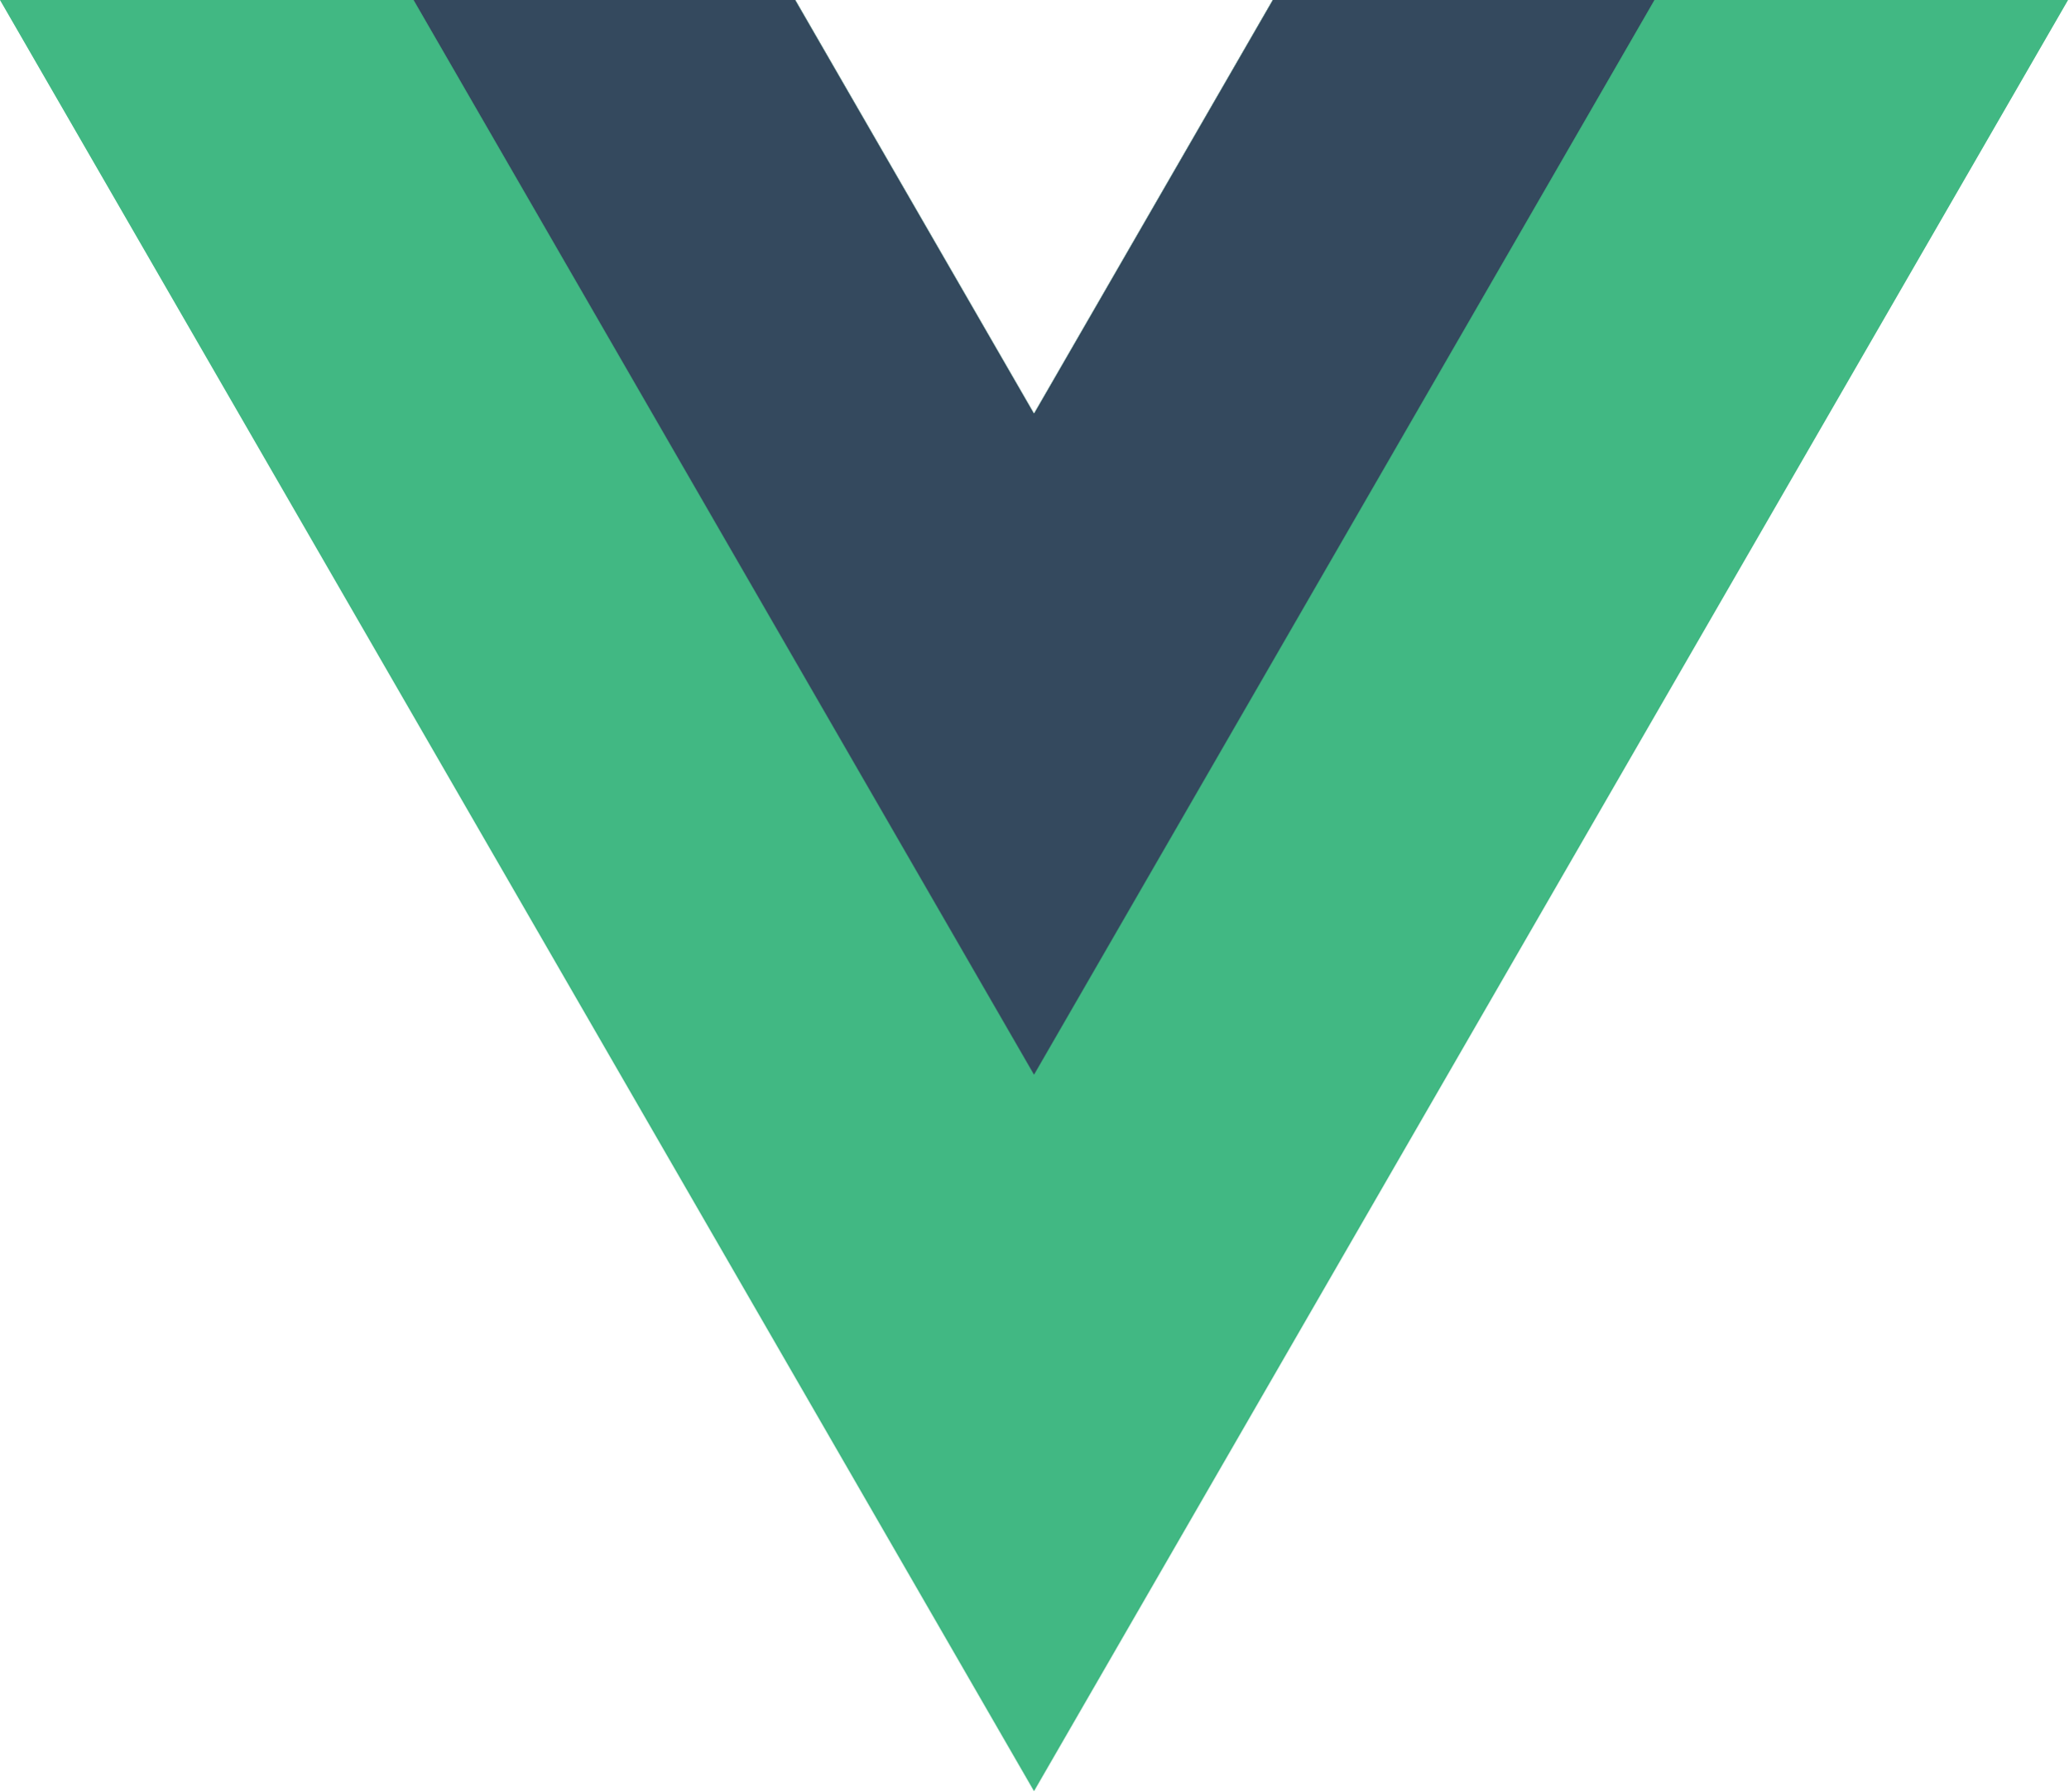
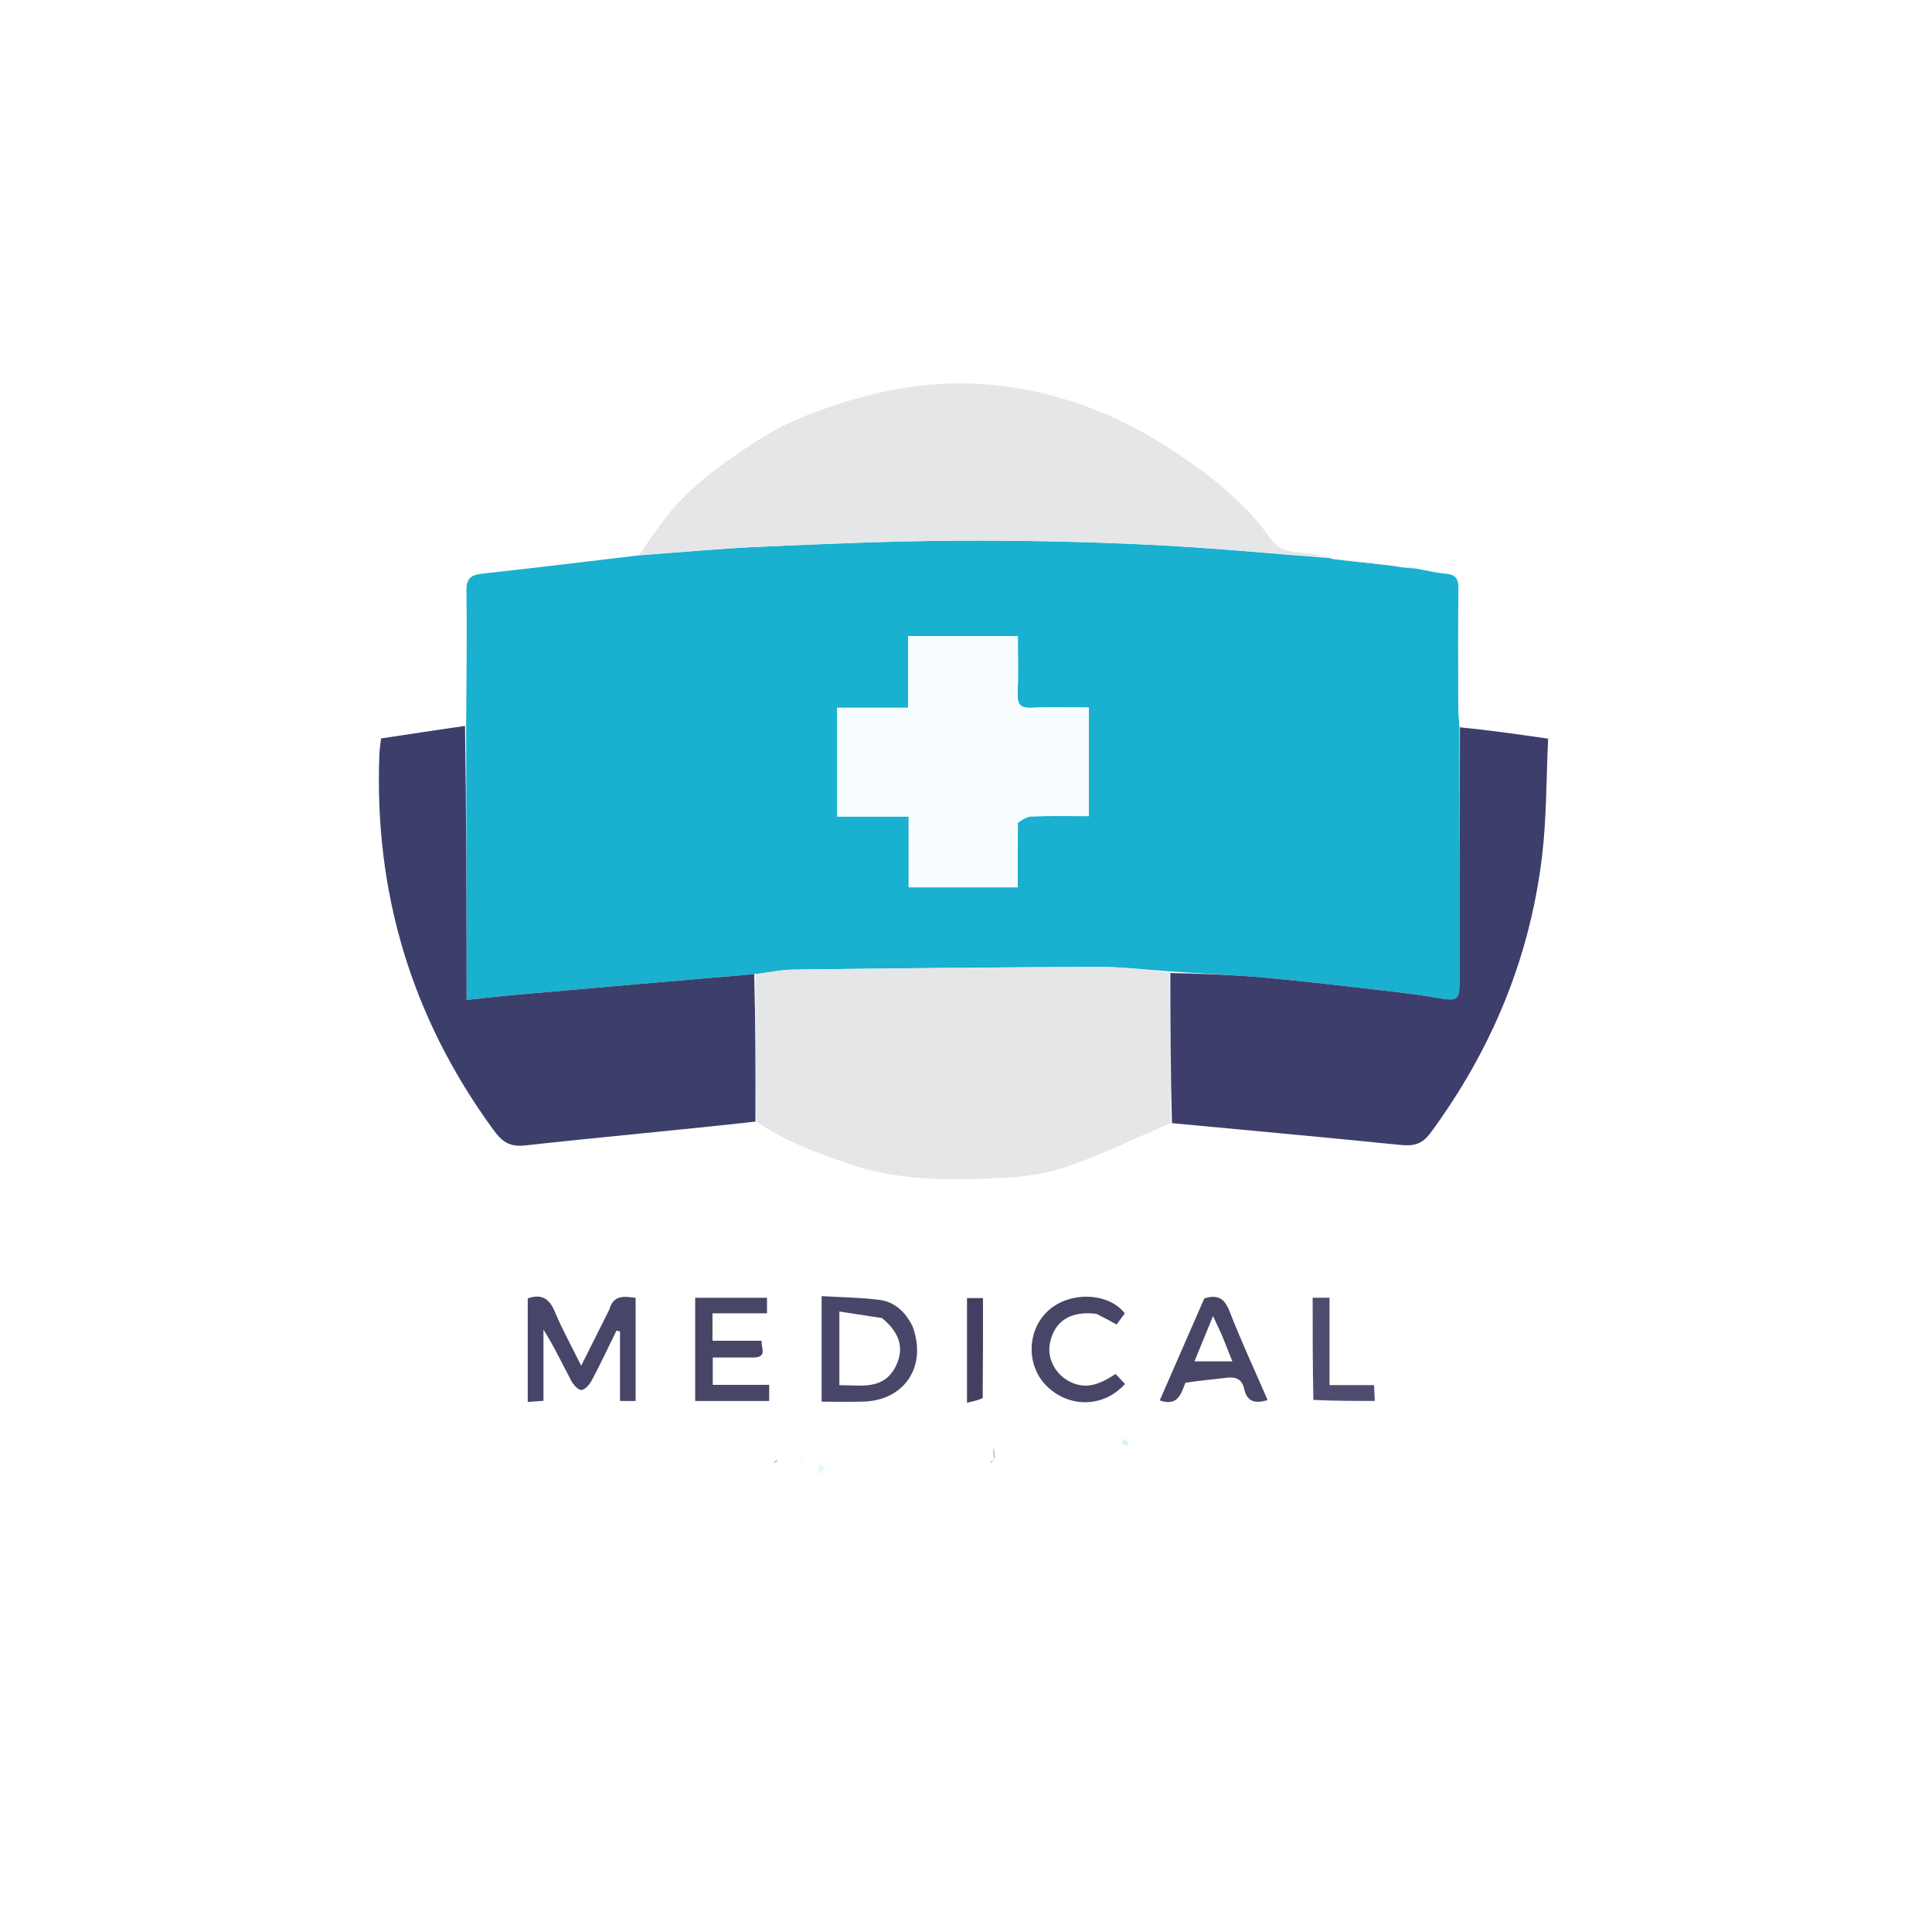
- <svg xmlns="http://www.w3.org/2000/svg" viewBox="0 0 261.76 226.69">
-   <path d="M161.096.001l-30.225 52.351L100.647.001H-.005l130.877 226.688L261.749.001z" fill="#41b883" />
-   <path d="M161.096.001l-30.225 52.351L100.647.001H52.346l78.526 136.01L209.398.001z" fill="#34495e" />
+ <svg xmlns="http://www.w3.org/2000/svg" version="1.1" id="Layer_1" x="0px" y="0px" width="100%" viewBox="0 0 700 700" enable-background="new 0 0 700 700" xml:space="preserve">
+   <path fill="#1AB0CF" opacity="1" stroke="none" d=" M512.987,205.991   C516.553,206.632 520.097,207.528 523.692,207.843   C527.197,208.15 528.456,209.511 528.411,213.137   C528.229,227.715 528.333,242.296 528.362,256.876   C528.366,258.688 528.559,260.498 528.772,263.146   C528.861,294.432 528.833,324.882 528.829,355.332   C528.828,362.378 528.15,362.82 520.967,361.587   C514.77,360.524 508.522,359.718 502.273,359.001   C487.784,357.339 473.3,355.589 458.778,354.278   C447.222,353.234 435.612,352.788 423.609,351.949   C414.728,351.295 406.262,350.292 397.799,350.323   C361.002,350.462 324.205,350.846 287.41,351.306   C282.842,351.363 278.287,352.41 273.279,352.948   C243.933,355.428 215.031,357.943 186.133,360.504   C180.629,360.992 175.141,361.66 169.059,362.308   C169.059,358.944 169.062,356.647 169.058,354.35   C169.005,323.902 168.951,293.454 168.898,263.006   C168.973,246.716 169.246,230.423 169,214.138   C168.928,209.44 170.675,208.279 174.901,207.823   C193.38,205.828 211.827,203.527 231.114,201.258   C246.364,200.129 260.771,198.738 275.211,198.102   C298.799,197.064 322.406,196.043 346.01,195.9   C369.292,195.759 392.602,196.241 415.858,197.331   C437.921,198.365 459.931,200.541 481.965,202.214   C481.965,202.214 482.289,202.386 482.803,202.55   C489.87,203.414 496.423,204.115 502.976,204.816   C504.286,204.982 505.595,205.147 507.612,205.51   C509.875,205.802 511.431,205.896 512.987,205.991  M368.799,297.661   C370.436,297.011 372.057,295.851 373.712,295.801   C380.637,295.59 387.571,295.712 394.516,295.712   C394.516,282.176 394.516,269.465 394.516,256.346   C387.303,256.346 380.493,256.119 373.707,256.432   C369.654,256.618 368.546,255.183 368.704,251.3   C368.986,244.381 368.783,237.443 368.783,230.439   C355.18,230.439 342.435,230.439 329.023,230.439   C329.023,239.143 329.023,247.538 329.023,256.427   C320.106,256.427 311.85,256.427 303.304,256.427   C303.304,269.668 303.304,282.392 303.304,295.852   C311.96,295.852 320.338,295.852 329.227,295.852   C329.227,304.819 329.227,313.059 329.227,321.479   C342.639,321.479 355.499,321.479 368.747,321.479   C368.747,313.579 368.747,306.107 368.799,297.661  z" data-index="1" style="visibility: visible; opacity: 1;" />
+   <path fill="#E5E6E8" opacity="1" stroke="none" d=" M273.726,352.998   C278.287,352.41 282.842,351.363 287.41,351.306   C324.205,350.846 361.002,350.462 397.799,350.323   C406.262,350.292 414.728,351.295 423.597,352.409   C424.064,370.964 424.126,388.932 424.189,406.9   C412.148,412.077 400.308,417.813 387.991,422.218   C380.653,424.843 372.612,426.29 364.809,426.669   C345.783,427.593 326.638,428.224 308.193,421.893   C296.524,417.888 284.881,413.766 274.089,406.449   C273.743,388.274 273.734,370.636 273.726,352.998  z" data-index="2" style="opacity: 1;" />
+   <path fill="#E4E6E8" opacity="1" stroke="none" d=" M481.73,201.871   C459.931,200.541 437.921,198.365 415.858,197.331   C392.602,196.241 369.292,195.759 346.01,195.9   C322.406,196.043 298.799,197.064 275.211,198.102   C260.771,198.738 246.364,200.129 231.491,201.093   C236.407,194.136 241.24,186.743 247.295,180.544   C253.128,174.571 259.93,169.402 266.846,164.668   C274.004,159.769 281.458,154.965 289.423,151.666   C299.408,147.531 309.877,144.197 320.439,141.904   C338.054,138.078 355.787,137.874 373.695,141.574   C391.965,145.348 408.651,152.622 424.031,162.656   C437.645,171.538 450.694,181.562 460.228,194.997   C464.708,201.309 470.97,199.575 476.611,200.954   C478.191,201.34 479.864,201.347 481.73,201.871  z" data-index="3" style="visibility: visible; opacity: 1;" />
+   <path fill="#3D3E6B" opacity="1" stroke="none" d=" M424.627,406.94   C424.126,388.932 424.064,370.964 424.014,352.536   C435.612,352.788 447.222,353.234 458.778,354.278   C473.3,355.589 487.784,357.339 502.273,359.001   C508.522,359.718 514.77,360.524 520.967,361.587   C528.15,362.82 528.828,362.378 528.829,355.332   C528.833,324.882 528.861,294.432 528.955,263.522   C539.197,264.517 549.364,265.972 560.917,267.624   C560.222,282.052 560.396,296.361 558.688,310.443   C554.216,347.319 540.34,380.558 518.284,410.501   C515.018,414.935 511.768,415.274 506.992,414.79   C479.699,412.025 452.377,409.552 424.627,406.94  z" data-index="4" style="opacity: 1;" />
+   <path fill="#3D3F6B" opacity="1" stroke="none" d=" M273.279,352.948   C273.734,370.636 273.743,388.274 273.72,406.368   C245.855,409.495 217.995,411.935 190.208,415.025   C184.329,415.679 181.684,413.367 178.635,409.185   C149.106,368.679 135.527,323.396 137.452,273.387   C137.521,271.574 137.821,269.77 138.058,267.55   C148.1,266.027 158.084,264.513 168.483,263.003   C168.951,293.454 169.005,323.902 169.058,354.35   C169.062,356.647 169.059,358.944 169.059,362.308   C175.141,361.66 180.629,360.992 186.133,360.504   C215.031,357.943 243.933,355.428 273.279,352.948  z" data-index="5" />
+   <path fill="#484668" opacity="1" stroke="none" d=" M220.752,474.513   C222.277,469.064 226.117,469.663 230.297,470.248   C230.297,482.617 230.297,494.996 230.297,507.607   C228.473,507.607 226.868,507.607 224.641,507.607   C224.641,499.186 224.641,490.81 224.641,482.435   C224.217,482.324 223.794,482.212 223.371,482.1   C220.428,488.09 217.59,494.135 214.47,500.031   C213.661,501.559 212.031,503.534 210.669,503.623   C209.47,503.701 207.698,501.651 206.908,500.156   C203.685,494.055 200.742,487.806 196.906,481.739   C196.906,490.236 196.906,498.732 196.906,507.537   C194.839,507.681 193.251,507.791 191.211,507.933   C191.211,495.236 191.211,482.858 191.211,470.434   C195.996,468.711 198.946,470.294 200.996,475.198   C203.676,481.608 207.065,487.722 210.576,494.828   C214.148,487.715 217.375,481.291 220.752,474.513  z" data-index="6" />
+   <path fill="#484769" opacity="1" stroke="none" d=" M330.636,480.545   C336.002,495.058 327.752,507.424 312.765,507.834   C307.837,507.969 302.902,507.856 297.688,507.856   C297.688,495.08 297.688,482.861 297.688,469.612   C304.829,470.042 311.886,470.083 318.825,471.01   C324.203,471.728 328.013,475.321 330.636,480.545  M319.577,477.564   C314.498,476.782 309.419,476 304.114,475.183   C304.114,484.878 304.114,493.249 304.114,501.881   C312.029,501.821 320.374,503.863 324.71,494.68   C327.642,488.471 326.019,482.88 319.577,477.564  z" data-index="7" style="opacity: 1;" />
+   <path fill="#474667" opacity="1" stroke="none" d=" M272.518,491.853   C267.586,491.855 263.105,491.855 258.251,491.855   C258.251,495.158 258.251,498.223 258.251,501.751   C264.833,501.751 271.592,501.751 278.695,501.751   C278.695,503.905 278.695,505.608 278.695,507.602   C269.849,507.602 261.077,507.602 251.876,507.602   C251.876,495.242 251.876,482.871 251.876,470.216   C260.486,470.216 269.061,470.216 277.899,470.216   C277.899,471.962 277.899,473.671 277.899,475.826   C271.262,475.826 264.84,475.826 258.148,475.826   C258.148,479.323 258.148,482.383 258.148,485.778   C264.027,485.778 269.81,485.778 275.939,485.778   C275.738,488.488 278.283,491.965 272.518,491.853  z" data-index="8" />
+   <path fill="#474667" opacity="1" stroke="none" d=" M429.48,501.015   C427.855,505.389 426.571,509.559 420.198,507.391   C425.606,495.015 431.011,482.648 436.343,470.449   C441.14,468.92 443.649,470.357 445.493,475.113   C449.679,485.91 454.585,496.429 459.289,507.268   C454.753,508.663 451.812,507.89 450.799,503.255   C450.062,499.879 447.974,498.749 444.612,499.165   C439.653,499.778 434.665,500.157 429.48,501.015  M442.75,483.82   C441.777,481.725 440.805,479.629 439.501,476.821   C437.033,482.852 434.946,487.953 432.779,493.249   C437.64,493.249 441.798,493.249 446.517,493.249   C445.203,489.966 444.115,487.247 442.75,483.82  z" data-index="9" style="opacity: 1; visibility: visible;" />
+   <path fill="#484667" opacity="1" stroke="none" d=" M397.266,476.026   C387.92,474.872 382.089,478.619 380.433,486.496   C379.095,492.866 383.266,499.512 389.856,501.506   C394.152,502.806 398.192,501.81 404.177,497.813   C405.293,498.991 406.463,500.227 407.611,501.44   C399.937,509.954 387.63,510.228 379.421,502.375   C371.982,495.258 371.898,482.754 379.189,475.45   C386.98,467.645 401.577,468.125 407.527,475.849   C406.614,477.094 405.654,478.406 404.57,479.885   C402.196,478.584 399.936,477.346 397.266,476.026  z" data-index="10" style="opacity: 1;" />
+   <path fill="#4F4D6F" opacity="1" stroke="none" d=" M475.859,507.217   C475.598,494.719 475.598,482.586 475.598,470.194   C477.617,470.194 479.385,470.194 481.714,470.194   C481.714,480.592 481.714,490.987 481.714,501.849   C487.34,501.849 492.432,501.849 497.844,501.849   C497.939,503.898 498.012,505.489 498.108,507.583   C490.587,507.583 483.354,507.583 475.859,507.217  z" data-index="11" style="visibility: visible; opacity: 1;" />
+   <path fill="#E3F8FA" opacity="1" stroke="none" d=" M299.806,523.093   C304.42,521.874 308.85,518.757 313.884,521.767   C314.243,521.982 314.854,521.821 315.341,521.769   C317.644,521.524 321.82,520.664 321.954,521.089   C323.312,525.389 324.223,529.877 324.654,534.371   C324.717,535.027 321.62,536.635 319.963,536.667   C316.807,536.729 313.635,535.971 310.233,534.85   C310.247,531.503 310.497,528.858 310.797,526.502   C311.141,527.274 311.436,527.759 311.773,528.552   C312.253,529.444 312.69,530.028 313.128,530.612   C313.356,530.443 313.585,530.275 313.814,530.106   C313.331,529.305 312.847,528.503 312.284,527.425   C311.906,526.671 311.607,526.193 311.241,525.338   C310.568,524.341 309.962,523.72 309.356,523.1   C308.925,523.837 308.182,524.548 308.12,525.314   C307.91,527.871 307.944,530.447 307.885,533.016   C307.372,530.963 306.86,528.91 306.253,526.483   C303.84,528.818 299.599,523.02 296.991,528.575   C295.973,527.147 295.503,525.691 295.399,524.182   C297.113,523.784 298.46,523.439 299.806,523.093  z" data-index="13" style="visibility: hidden; opacity: 1;" />
+   <path fill="#423F60" opacity="1" stroke="none" d=" M356.049,506.564   C354.246,507.377 352.551,507.743 350.367,508.214   C350.367,495.329 350.367,482.999 350.367,470.317   C352.057,470.317 353.909,470.317 356.156,470.317   C356.156,482.325 356.156,494.22 356.049,506.564  z" data-index="14" style="opacity: 1;" />
+   <path fill="#F2FAFB" opacity="1" stroke="none" d=" M290.131,533.282   C288.571,533.828 286.999,534.345 285.453,534.93   C284.372,535.339 283.325,535.839 282.07,535.676   C281.26,533.379 280.642,531.706 280.014,530.019   C280.003,530.006 280.023,530.028 280.338,530.117   C281.131,529.811 281.61,529.416 282.388,528.961   C281.791,526.6 280.895,524.299 279.999,521.998   C283.361,521.664 286.723,521.331 290.417,521.29   C290.762,522.709 290.776,523.835 290.836,525.345   C290.855,526.498 290.831,527.267 290.579,528.284   C290.305,529.194 290.258,529.857 290.383,530.772   C290.414,531.776 290.273,532.529 290.131,533.282  z" data-index="16" style="visibility: hidden; opacity: 1;" />
+   <path fill="#91B5BC" opacity="1" stroke="none" d=" M408.904,524.148   C409.677,525.516 410.451,526.884 411.393,528.552   C414.078,526.323 416.33,524.453 418.802,523.251   C418.968,527.588 418.915,531.259 418.862,534.93   C417.402,534.356 415.941,533.782 414.106,533.06   C414.029,533.118 413.34,533.633 412.081,533.939   C409.636,530.132 407.759,526.535 405.883,522.937   C405.883,522.937 405.943,522.933 406.269,522.925   C407.365,523.328 408.135,523.738 408.904,524.148  z" data-index="18" style="visibility: hidden; opacity: 1;" />
+   <path fill="#D6F2F5" opacity="1" stroke="none" d=" M405.526,523.03   C407.759,526.535 409.636,530.132 411.76,533.988   C409.945,534.763 407.127,536.344 406,535.544   C404.371,534.387 403.36,531.543 403.22,529.347   C403.091,527.322 404.46,525.202 405.526,523.03  z" data-index="20" style="visibility: hidden; opacity: 1;" />
+   <path fill="#91B5BC" opacity="1" stroke="none" d=" M272.149,535.19   C271.984,531.266 271.984,527.534 271.984,523.802   C272.389,523.735 272.795,523.668 273.2,523.602   C273.471,525.126 273.742,526.65 274.244,528.913   C276.325,529.78 278.175,529.906 280.025,530.033   C280.642,531.706 281.26,533.379 281.885,535.383   C281.497,535.743 281.102,535.773 280.33,535.455   C278.525,534.076 277.095,533.044 275.666,532.012   C275.017,533.283 274.369,534.553 273.72,535.824   C273.251,535.676 272.783,535.528 272.149,535.19  z" data-index="22" style="opacity: 1; visibility: hidden;" />
+   <path fill="#E3F8FA" opacity="1" stroke="none" d=" M351.971,535.162   C351.764,535.795 351.557,536.429 351.35,537.062   C350.817,536.761 350.284,536.459 349.751,536.158   C350.171,530.71 350.592,525.261 351.07,519.071   C353.683,520.214 355.762,521.125 357.502,522.454   C355.584,522.977 354.007,523.08 351.971,523.214   C351.971,527.414 351.971,531.288 351.971,535.162  z" data-index="24" style="visibility: hidden; opacity: 1;" />
+   <path fill="#7EA5A8" opacity="1" stroke="none" d=" M290.806,528.036   C290.831,527.267 290.855,526.498 290.948,524.95   C293.028,523.655 295.041,523.137 297.053,522.62   C297.742,522.738 298.431,522.855 299.463,523.033   C298.46,523.439 297.113,523.784 295.038,524.132   C293.705,525.269 292.917,526.349 292.563,527.557   C292.312,528.411 292.944,529.531 292.675,530.37   C291.671,533.497 293.307,534.121 295.862,534.052   C294.049,534.555 292.237,535.059 290.04,535.463   C289.656,535.363 289.58,535.109 289.58,535.109   C289.685,534.7 289.791,534.29 290.014,533.581   C290.273,532.529 290.414,531.776 290.631,530.533   C290.739,529.374 290.772,528.705 290.806,528.036  z" data-index="26" style="visibility: hidden; opacity: 1;" />
+   <path fill="#D6F2F5" opacity="1" stroke="none" d=" M295.925,534.061   C293.307,534.121 291.671,533.497 292.675,530.37   C292.944,529.531 292.312,528.411 292.563,527.557   C292.917,526.349 293.705,525.269 294.67,524.184   C295.503,525.691 295.973,527.147 296.713,528.799   C296.983,529.165 296.985,529.334 296.849,530.077   C296.51,531.775 296.31,532.899 296.109,534.023   C296.109,534.023 295.989,534.07 295.925,534.061  z" data-index="28" style="visibility: hidden; opacity: 1;" />
+   <path fill="#91B5BC" opacity="1" stroke="none" d=" M310.748,526.214   C310.497,528.858 310.247,531.503 309.999,534.578   C309.338,534.571 308.676,534.133 307.949,533.355   C307.944,530.447 307.91,527.871 308.12,525.314   C308.182,524.548 308.925,523.837 309.356,523.1   C309.962,523.72 310.568,524.341 311.102,525.465   C311.029,525.97 310.748,526.214 310.748,526.214  z" data-index="30" style="visibility: hidden; opacity: 1;" />
+   <path fill="#E4E6E8" opacity="1" stroke="none" d=" M502.703,204.564   C496.423,204.115 489.87,203.414 482.972,202.479   C489.228,202.933 495.829,203.622 502.703,204.564  z" data-index="32" style="visibility: visible;" />
+   <path fill="#E3F8FA" opacity="1" stroke="none" d=" M296.474,534.006   C296.31,532.899 296.51,531.775 296.85,530.331   C297.631,530.781 298.272,531.552 298.914,532.322   C298.222,532.878 297.53,533.433 296.474,534.006  z" data-index="34" style="visibility: visible;" />
+   <path fill="#E4E6E8" opacity="1" stroke="none" d=" M512.932,205.642   C511.431,205.896 509.875,205.802 508.007,205.472   C509.423,205.255 511.15,205.274 512.932,205.642  z" data-index="35" style="visibility: visible;" />
+   <path fill="#D6F2F5" opacity="1" stroke="none" d=" M408.93,523.779   C408.135,523.738 407.365,523.328 406.264,522.896   C406.531,522.313 407.13,521.752 407.729,521.191   C408.138,521.931 408.547,522.67 408.93,523.779  z" data-index="36" />
+   <path fill="#F2FAFB" opacity="1" stroke="none" d=" M289.318,535.125   C289.58,535.109 289.656,535.363 289.676,535.489   C289.483,535.457 289.269,535.299 289.318,535.125  z" data-index="37" />
+   <path fill="#F7FDFE" opacity="1" stroke="none" d=" M368.773,298.148   C368.747,306.107 368.747,313.579 368.747,321.479   C355.499,321.479 342.639,321.479 329.227,321.479   C329.227,313.059 329.227,304.819 329.227,295.852   C320.338,295.852 311.96,295.852 303.304,295.852   C303.304,282.392 303.304,269.668 303.304,256.427   C311.85,256.427 320.106,256.427 329.023,256.427   C329.023,247.538 329.023,239.143 329.023,230.439   C342.435,230.439 355.18,230.439 368.783,230.439   C368.783,237.443 368.986,244.381 368.704,251.3   C368.546,255.183 369.654,256.618 373.707,256.432   C380.493,256.119 387.303,256.346 394.516,256.346   C394.516,269.465 394.516,282.176 394.516,295.712   C387.571,295.712 380.637,295.59 373.712,295.801   C372.057,295.851 370.436,297.011 368.773,298.148  z" data-index="38" style="opacity: 1;" />
+   <path fill="#EAEAEF" opacity="1" stroke="none" d=" M442.888,484.174   C444.115,487.247 445.203,489.966 446.517,493.249   C441.798,493.249 437.64,493.249 432.779,493.249   C434.946,487.953 437.033,482.852 439.501,476.821   C440.805,479.629 441.777,481.725 442.888,484.174  z" data-index="40" style="opacity: 1; visibility: hidden;" />
+   <path fill="#91B5BC" opacity="1" stroke="none" d=" M312.364,527.702   C312.847,528.503 313.331,529.305 313.814,530.106   C313.585,530.275 313.356,530.443 313.128,530.612   C312.69,530.028 312.253,529.444 311.93,528.414   C312.044,527.968 312.364,527.702 312.364,527.702  z" data-index="42" style="visibility: hidden; opacity: 1;" />
+   <path fill="#D6F2F5" opacity="1" stroke="none" d=" M358.321,530.007   C353.287,530.75 352.457,528.557 354.455,524.076   C355.933,524.076 357.549,524.076 359.586,524.045   C360.008,524.014 359.975,523.997 359.92,524.4   C359.904,526.212 359.943,527.622 359.982,529.032   C359.982,529.032 359.981,528.982 359.713,529.097   C359.127,529.488 358.807,529.763 358.488,530.038   C358.488,530.038 358.371,530.036 358.321,530.007  z" data-index="44" style="visibility: hidden; opacity: 1;" />
+   <path fill="#7EA5A8" opacity="1" stroke="none" d=" M360.325,529.012   C359.943,527.622 359.904,526.212 359.925,524.381   C360.212,525.637 360.44,527.314 360.325,529.012  z" data-index="45" />
+   <path fill="#7EA5A8" opacity="1" stroke="none" d=" M358.854,530.046   C358.807,529.763 359.127,529.488 359.738,529.094   C359.761,529.334 359.491,529.694 358.854,530.046  z" data-index="46" />
+   <path fill="#91B5BC" opacity="1" stroke="none" d=" M280.338,530.117   C280.579,529.549 281.135,529.069 281.89,528.805   C281.61,529.416 281.131,529.811 280.338,530.117  z" data-index="47" />
+   <path fill="#E3F8FA" opacity="1" stroke="none" d=" M290.579,528.284   C290.772,528.705 290.739,529.374 290.458,530.282   C290.258,529.857 290.305,529.194 290.579,528.284  z" data-index="48" />
+   <path fill="#D6F2F5" opacity="1" stroke="none" d=" M275.535,522.554   C275.474,522.592 275.597,522.516 275.535,522.554  z" data-index="49" />
</svg>
